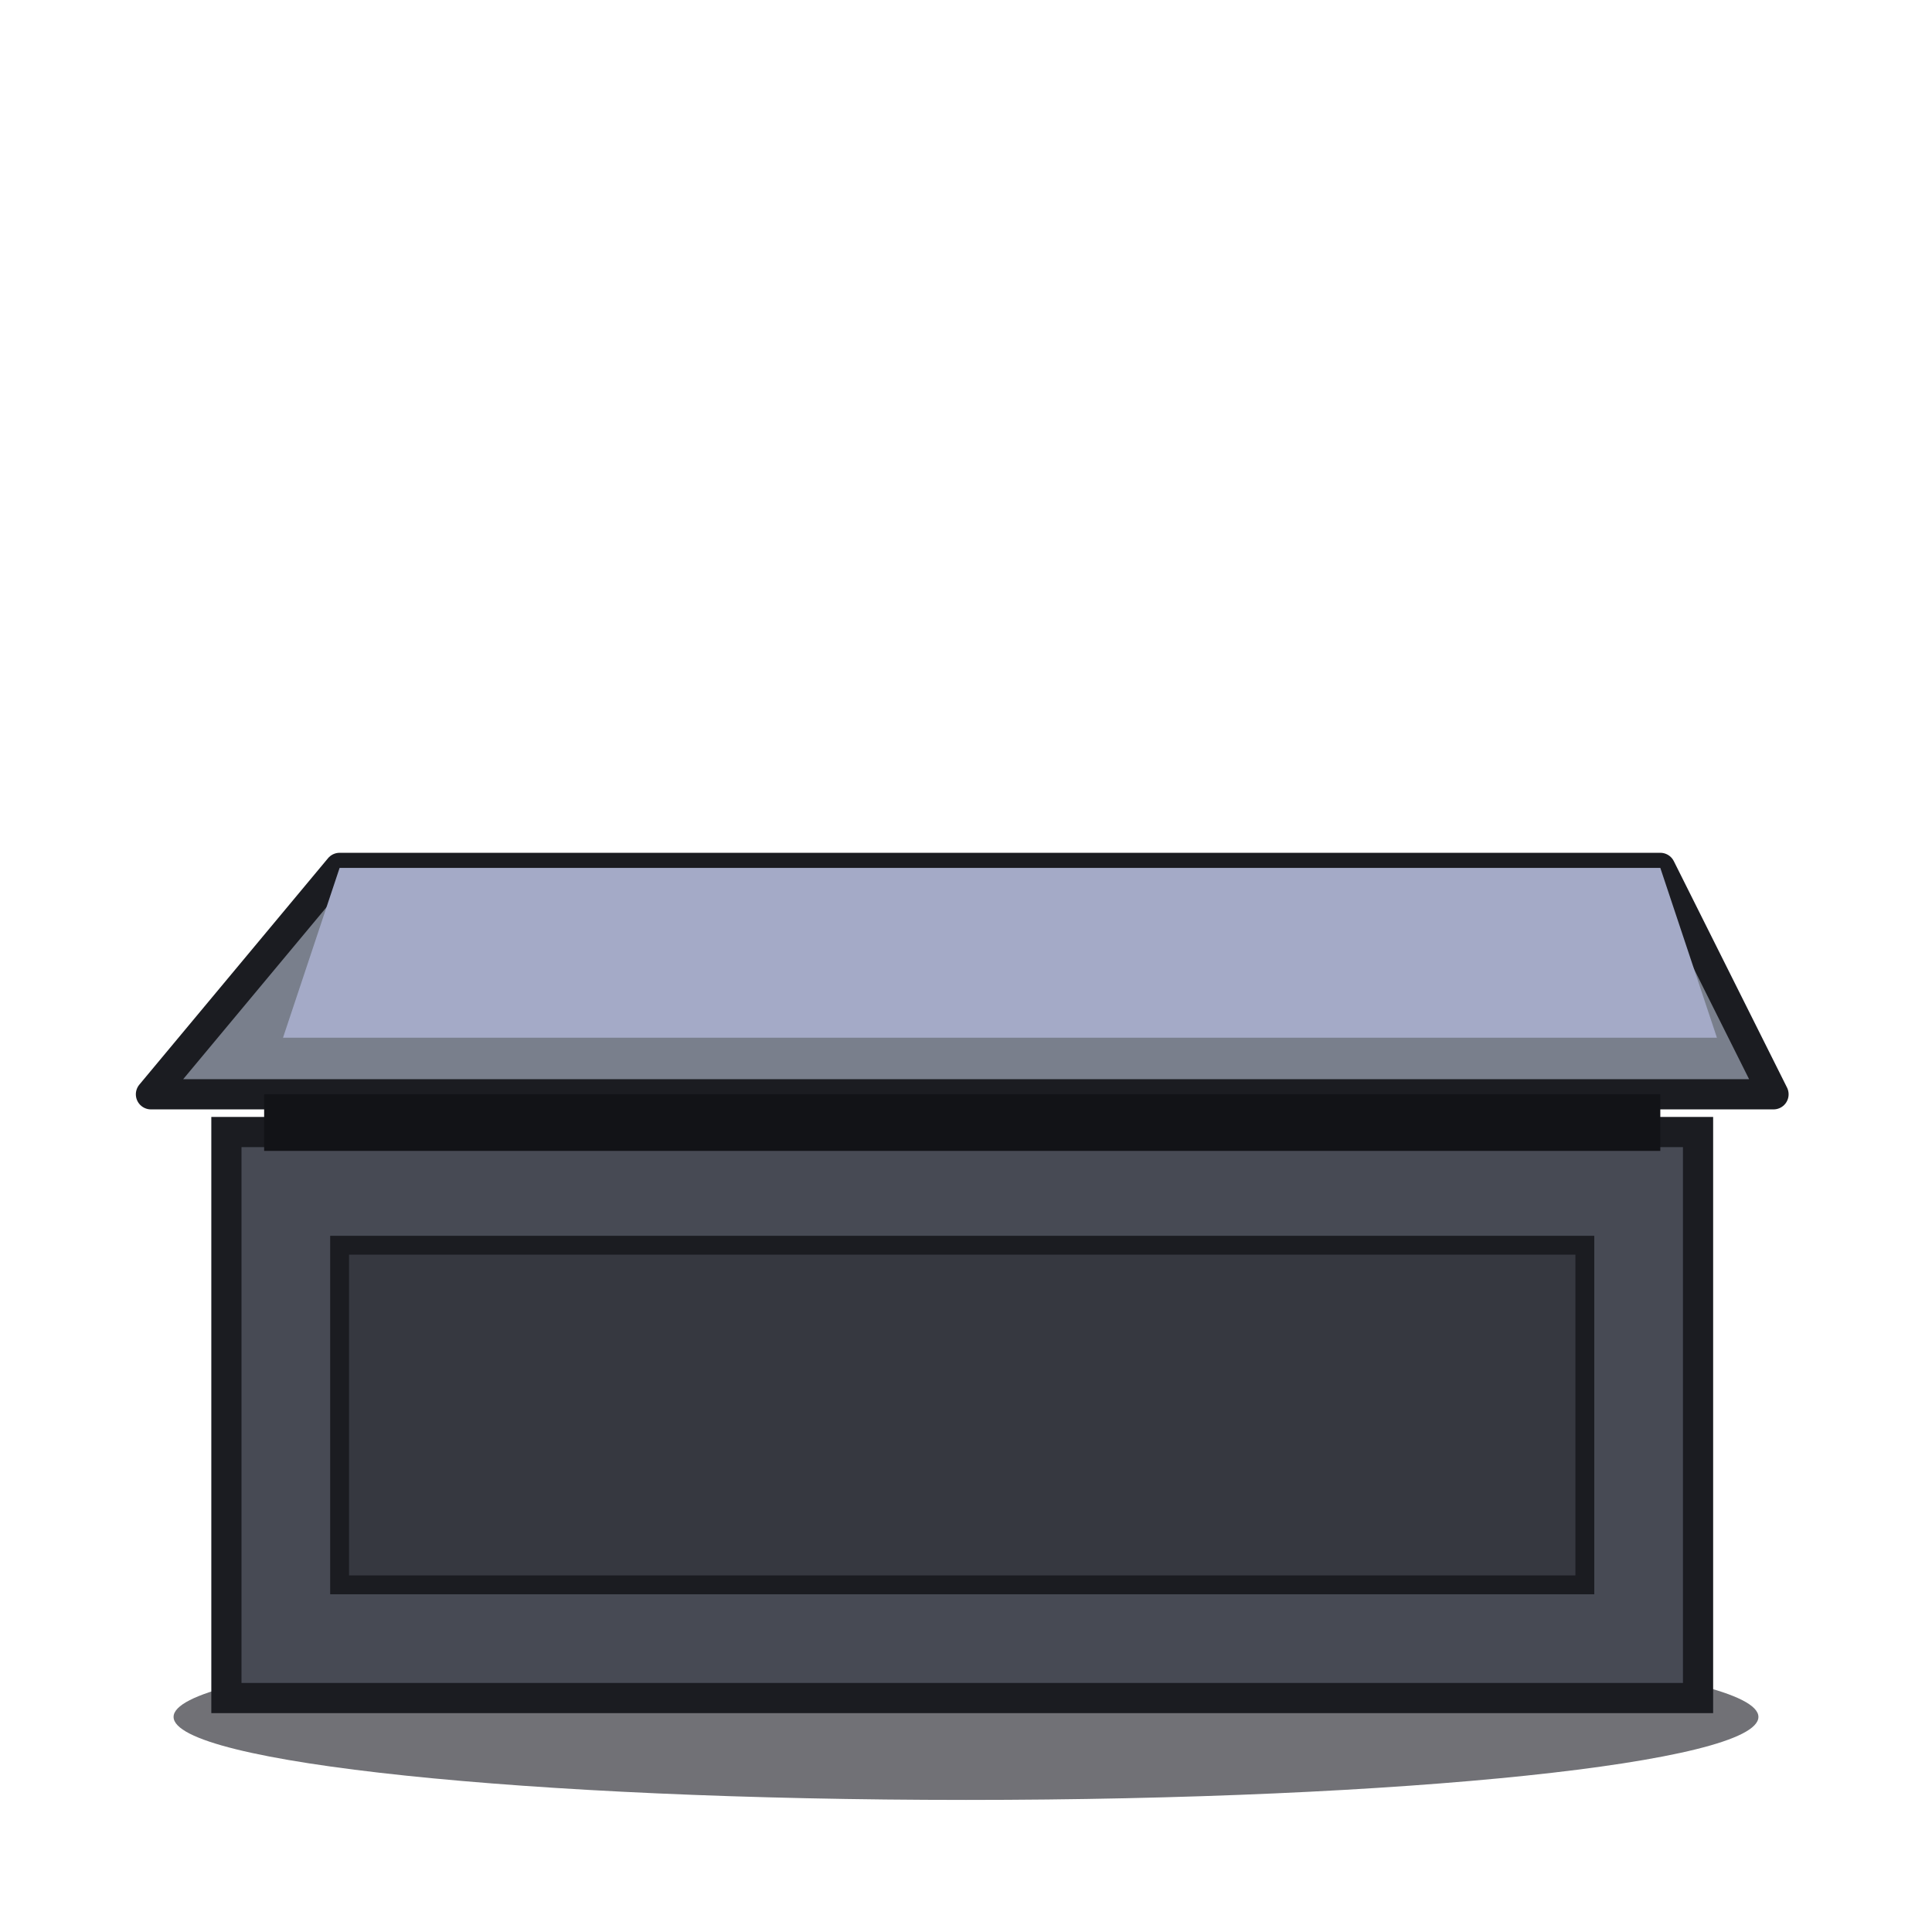
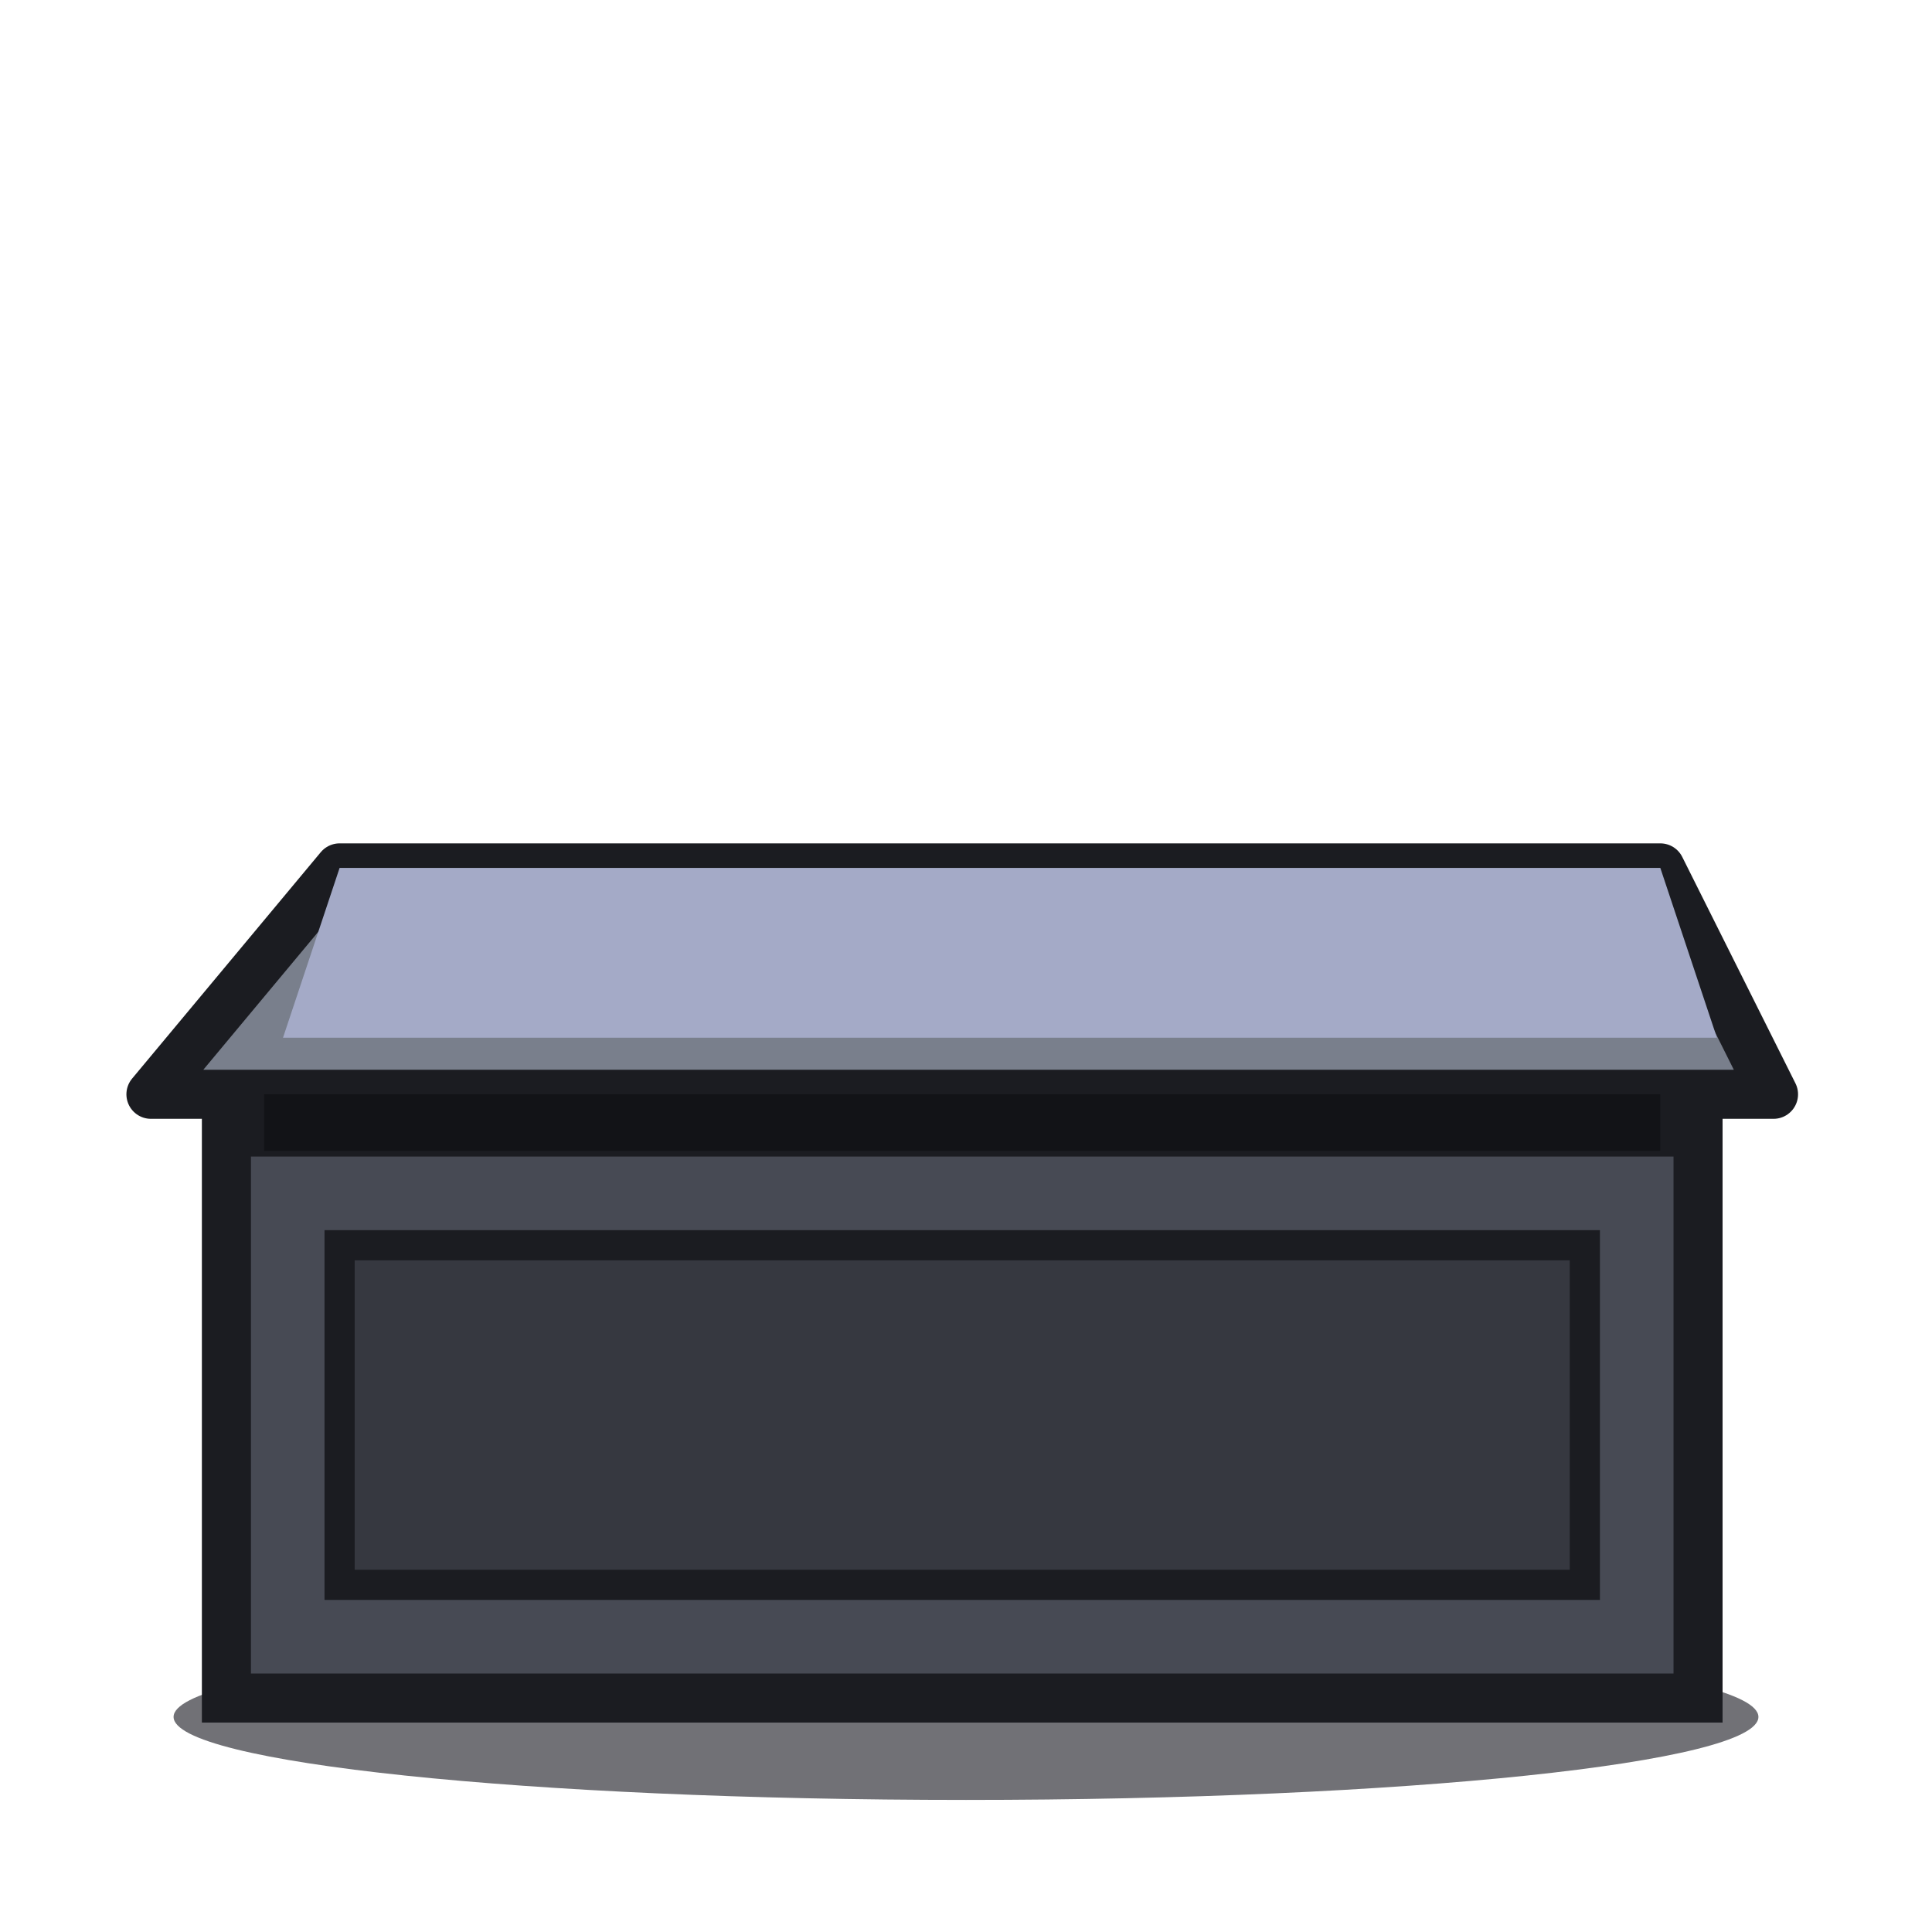
<svg xmlns="http://www.w3.org/2000/svg" viewBox="0 0 512 512" width="100%" height="100%">
-   <defs>
-     <filter id="shadow" x="-10%" y="-10%" width="120%" height="120%">
-       <feDropShadow dx="0" dy="6" stdDeviation="4" flood-color="#120c1f" flood-opacity="0.5" />
-     </filter>
-     <filter id="lava-glow" x="-20%" y="-20%" width="140%" height="140%">
-       <feDropShadow dx="0" dy="0" stdDeviation="8" flood-color="#ff4500" flood-opacity="0.8" />
-       <feDropShadow dx="0" dy="0" stdDeviation="3" flood-color="#ffeb3b" flood-opacity="0.9" />
-     </filter>
-   </defs>
  <g id="terrain-prop">
    <ellipse cx="256" cy="455" rx="210" ry="22" fill="#12131a" opacity="0.6" />
-     <rect x="60" y="300" width="390" height="150" fill="#474a54" stroke="#1b1c21" stroke-width="8" />
-     <rect x="90" y="330" width="330" height="90" fill="#363840" stroke="#1b1c21" stroke-width="5" />
-     <polygon points="40,290 90,230 440,230 470,290" fill="#797f8c" stroke="#1b1c21" stroke-width="8" stroke-linejoin="round" />
+     <rect x="60" y="300" width="390" height="150" fill="#474a54" stroke="#1b1c21" stroke-width="13" />
+     <rect x="90" y="330" width="330" height="90" fill="#363840" stroke="#1b1c21" stroke-width="8" />
+     <polygon points="40,290 90,230 440,230 470,290" fill="#797f8c" stroke="#1b1c21" stroke-width="13" stroke-linejoin="round" />
    <polygon points="90,230 440,230 455,275 75,275" fill="#a4aac7" />
    <rect x="70" y="290" width="370" height="15" fill="#121317" />
  </g>
</svg>
